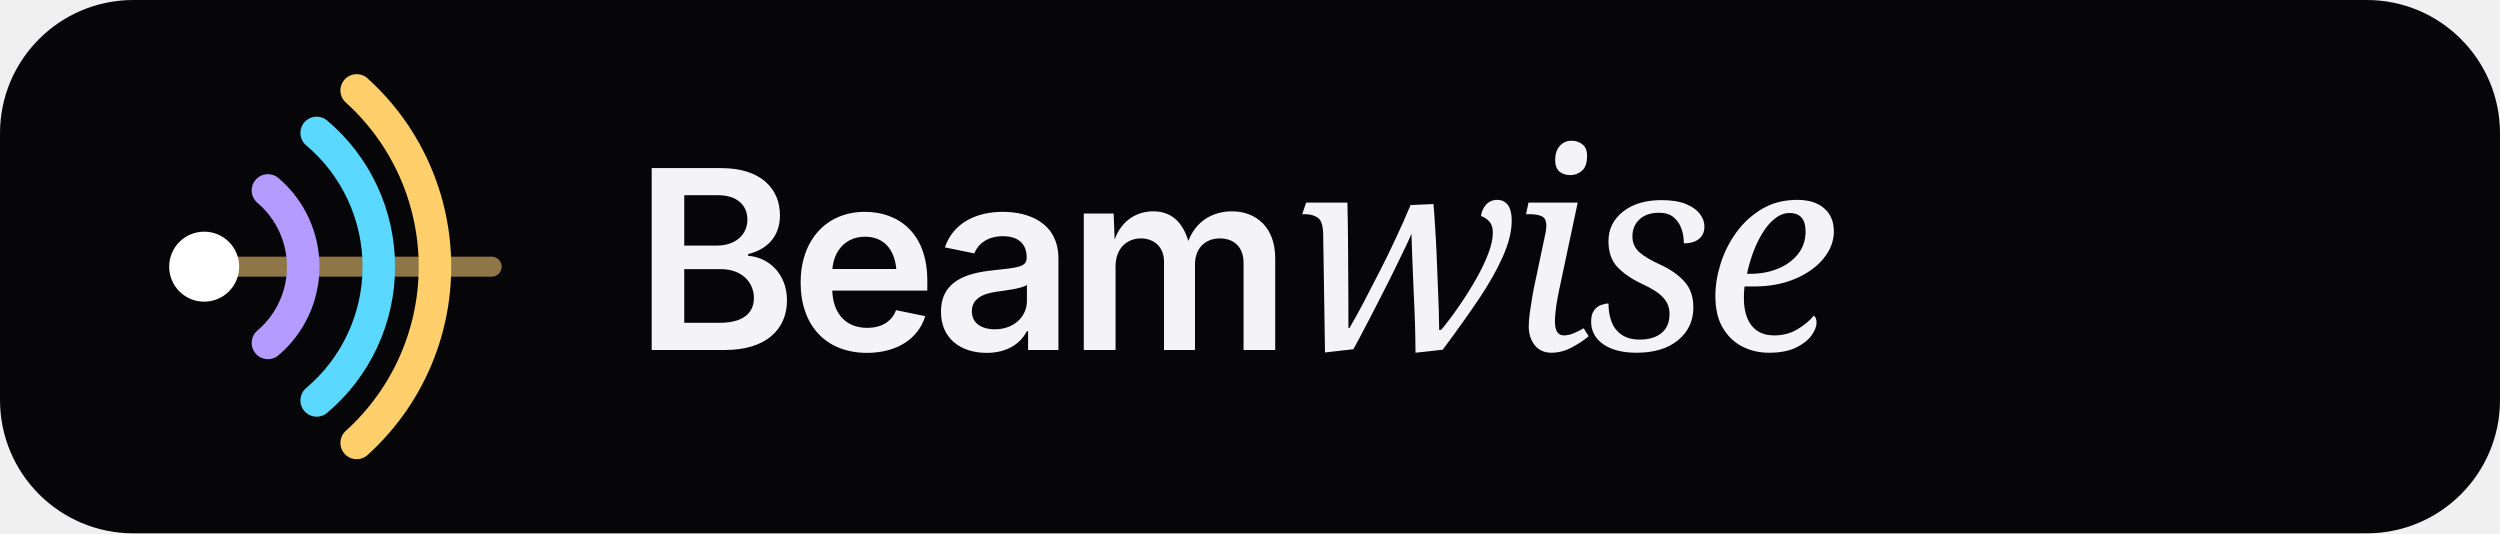
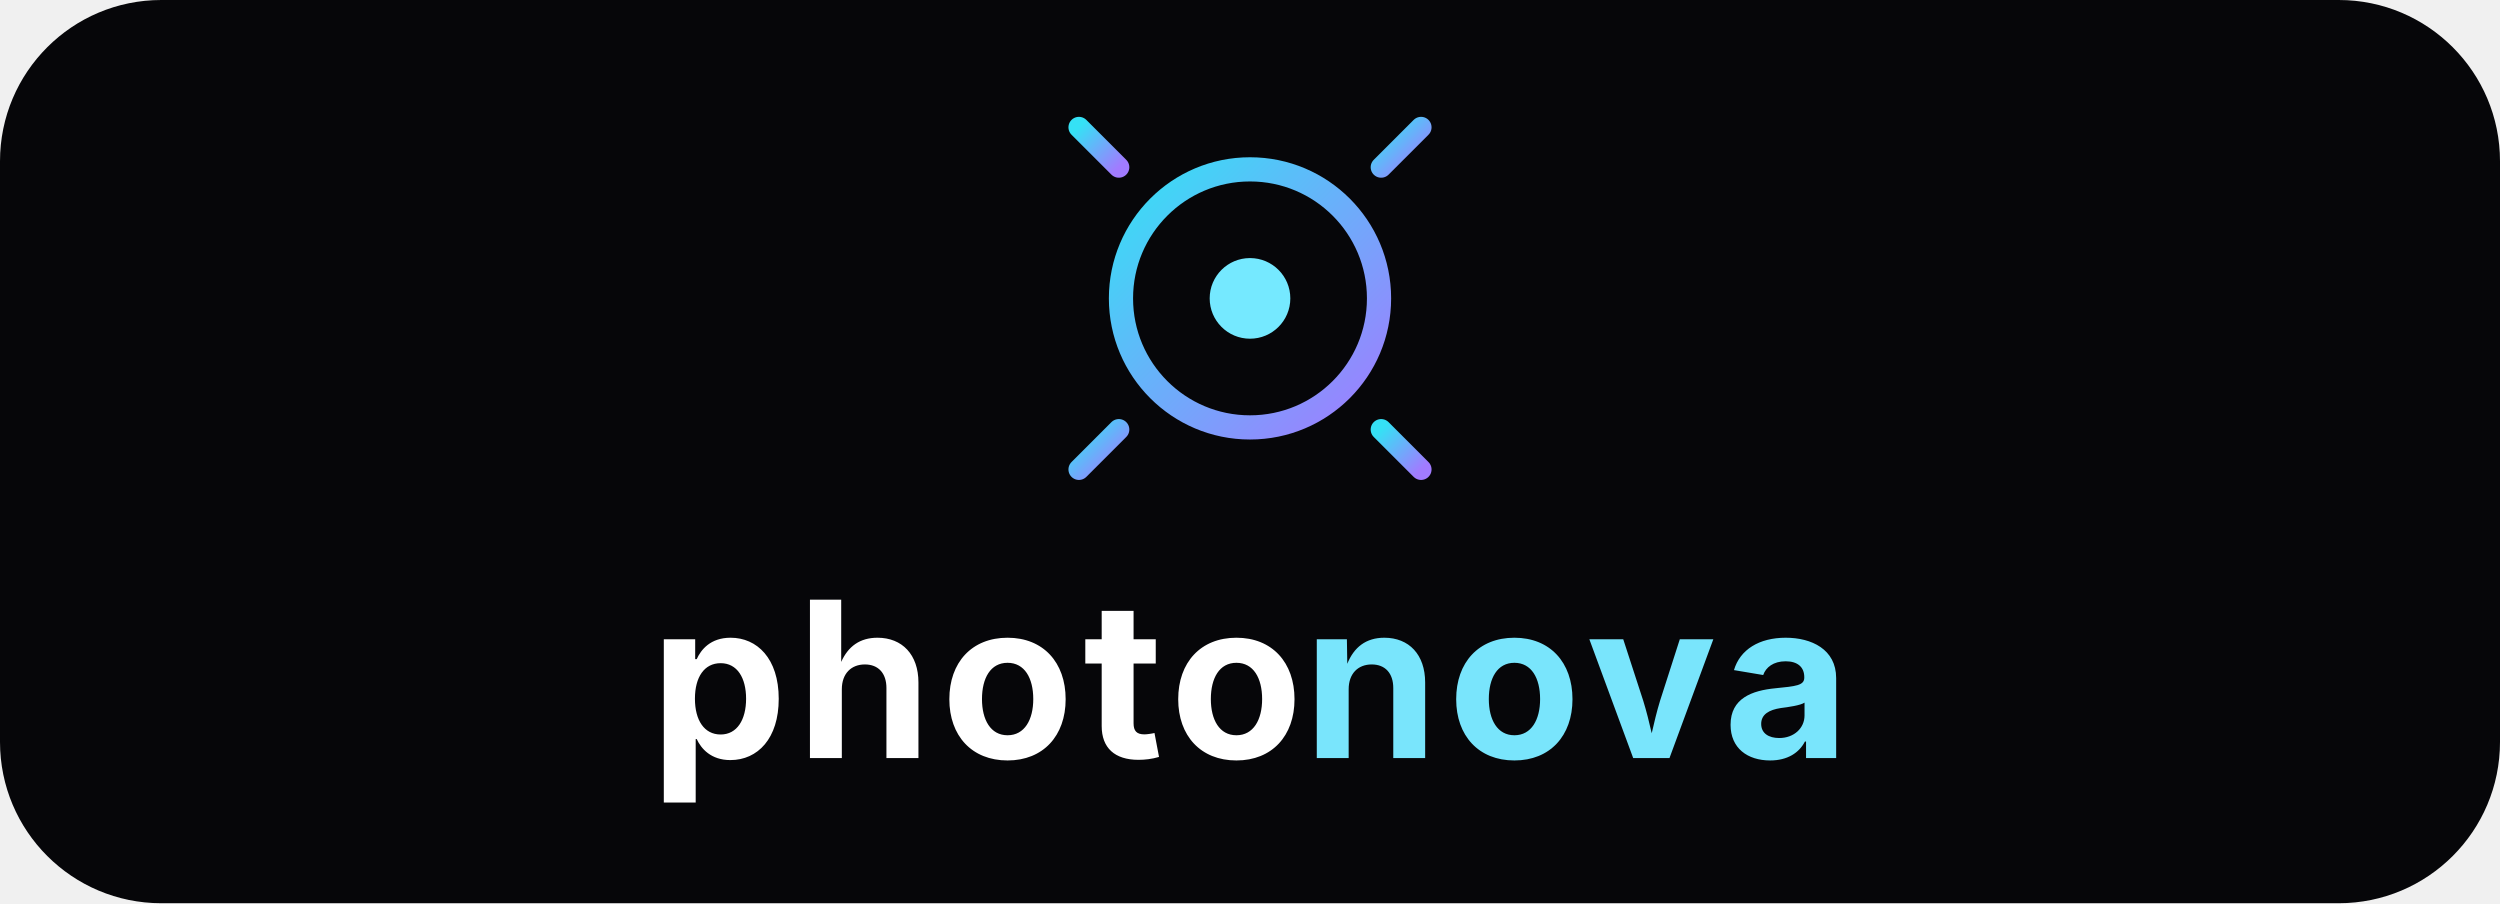
- <svg xmlns="http://www.w3.org/2000/svg" viewBox="0 0 300 64" width="300" height="64">
-   <rect width="300" height="64" rx="16" fill="#060609" />
-   <g transform="translate(14,8) scale(1.5)">
-     <path d="M7 16H30" stroke="#ffd27a" stroke-opacity=".55" stroke-width="1.6" stroke-linecap="round" />
-     <path d="M12.1 9.9A8 8 0 0 1 12.1 22.1" fill="none" stroke="#b49bff" stroke-width="2.6" stroke-linecap="round" />
-     <path d="M16 5.3A14 14 0 0 1 16 26.7" fill="none" stroke="#5ad8ff" stroke-width="2.6" stroke-linecap="round" />
-     <path d="M19.2 1.9A19 19 0 0 1 19.2 30.1" fill="none" stroke="#ffcf6b" stroke-width="2.6" stroke-linecap="round" />
-     <circle cx="7" cy="16" r="2.8" fill="#fff" />
-   </g>
-   <text x="76" y="42" font-family="Geist, Inter, Segoe UI, sans-serif" font-size="30" font-weight="600" fill="#f4f4f6" letter-spacing="-1">Beam<tspan font-family="Instrument Serif, Georgia, serif" font-style="italic" font-weight="400" font-size="33">wise</tspan>
+ <svg xmlns="http://www.w3.org/2000/svg" viewBox="0 0 310 112" width="310" height="112" font-family="Geist, -apple-system, BlinkMacSystemFont, 'Segoe UI', sans-serif">
+   <rect width="310" height="112" rx="20" fill="#060609" />
+   <defs>
+     <linearGradient id="pn-gradient" x1="0" y1="0" x2="1" y2="1">
+       <stop offset="0%" stop-color="#35E1F5" />
+       <stop offset="100%" stop-color="#A17BFF" />
+     </linearGradient>
+   </defs>
+   <circle cx="155" cy="37" r="16" fill="none" stroke="url(#pn-gradient)" stroke-width="3" />
+   <circle cx="155" cy="37" r="5" fill="#75E9FF" />
+   <line x1="178" y1="37" x2="185" y2="37" stroke="url(#pn-gradient)" stroke-width="2.6" stroke-linecap="round" />
+   <line x1="171.263" y1="53.263" x2="176.213" y2="58.213" stroke="url(#pn-gradient)" stroke-width="2.6" stroke-linecap="round" />
+   <line x1="155" y1="60" x2="155" y2="67" stroke="url(#pn-gradient)" stroke-width="2.6" stroke-linecap="round" />
+   <line x1="138.737" y1="53.263" x2="133.787" y2="58.213" stroke="url(#pn-gradient)" stroke-width="2.6" stroke-linecap="round" />
+   <line x1="132" y1="37" x2="125" y2="37" stroke="url(#pn-gradient)" stroke-width="2.6" stroke-linecap="round" />
+   <line x1="138.737" y1="20.737" x2="133.787" y2="15.787" stroke="url(#pn-gradient)" stroke-width="2.6" stroke-linecap="round" />
+   <line x1="155" y1="14" x2="155" y2="7" stroke="url(#pn-gradient)" stroke-width="2.6" stroke-linecap="round" />
+   <line x1="171.263" y1="20.737" x2="176.213" y2="15.787" stroke="url(#pn-gradient)" stroke-width="2.6" stroke-linecap="round" />
+   <text x="155" y="94" text-anchor="middle" fill="white" font-size="27" font-weight="650" letter-spacing="1.1">photo<tspan fill="#79E5FC">nova</tspan>
  </text>
</svg>
